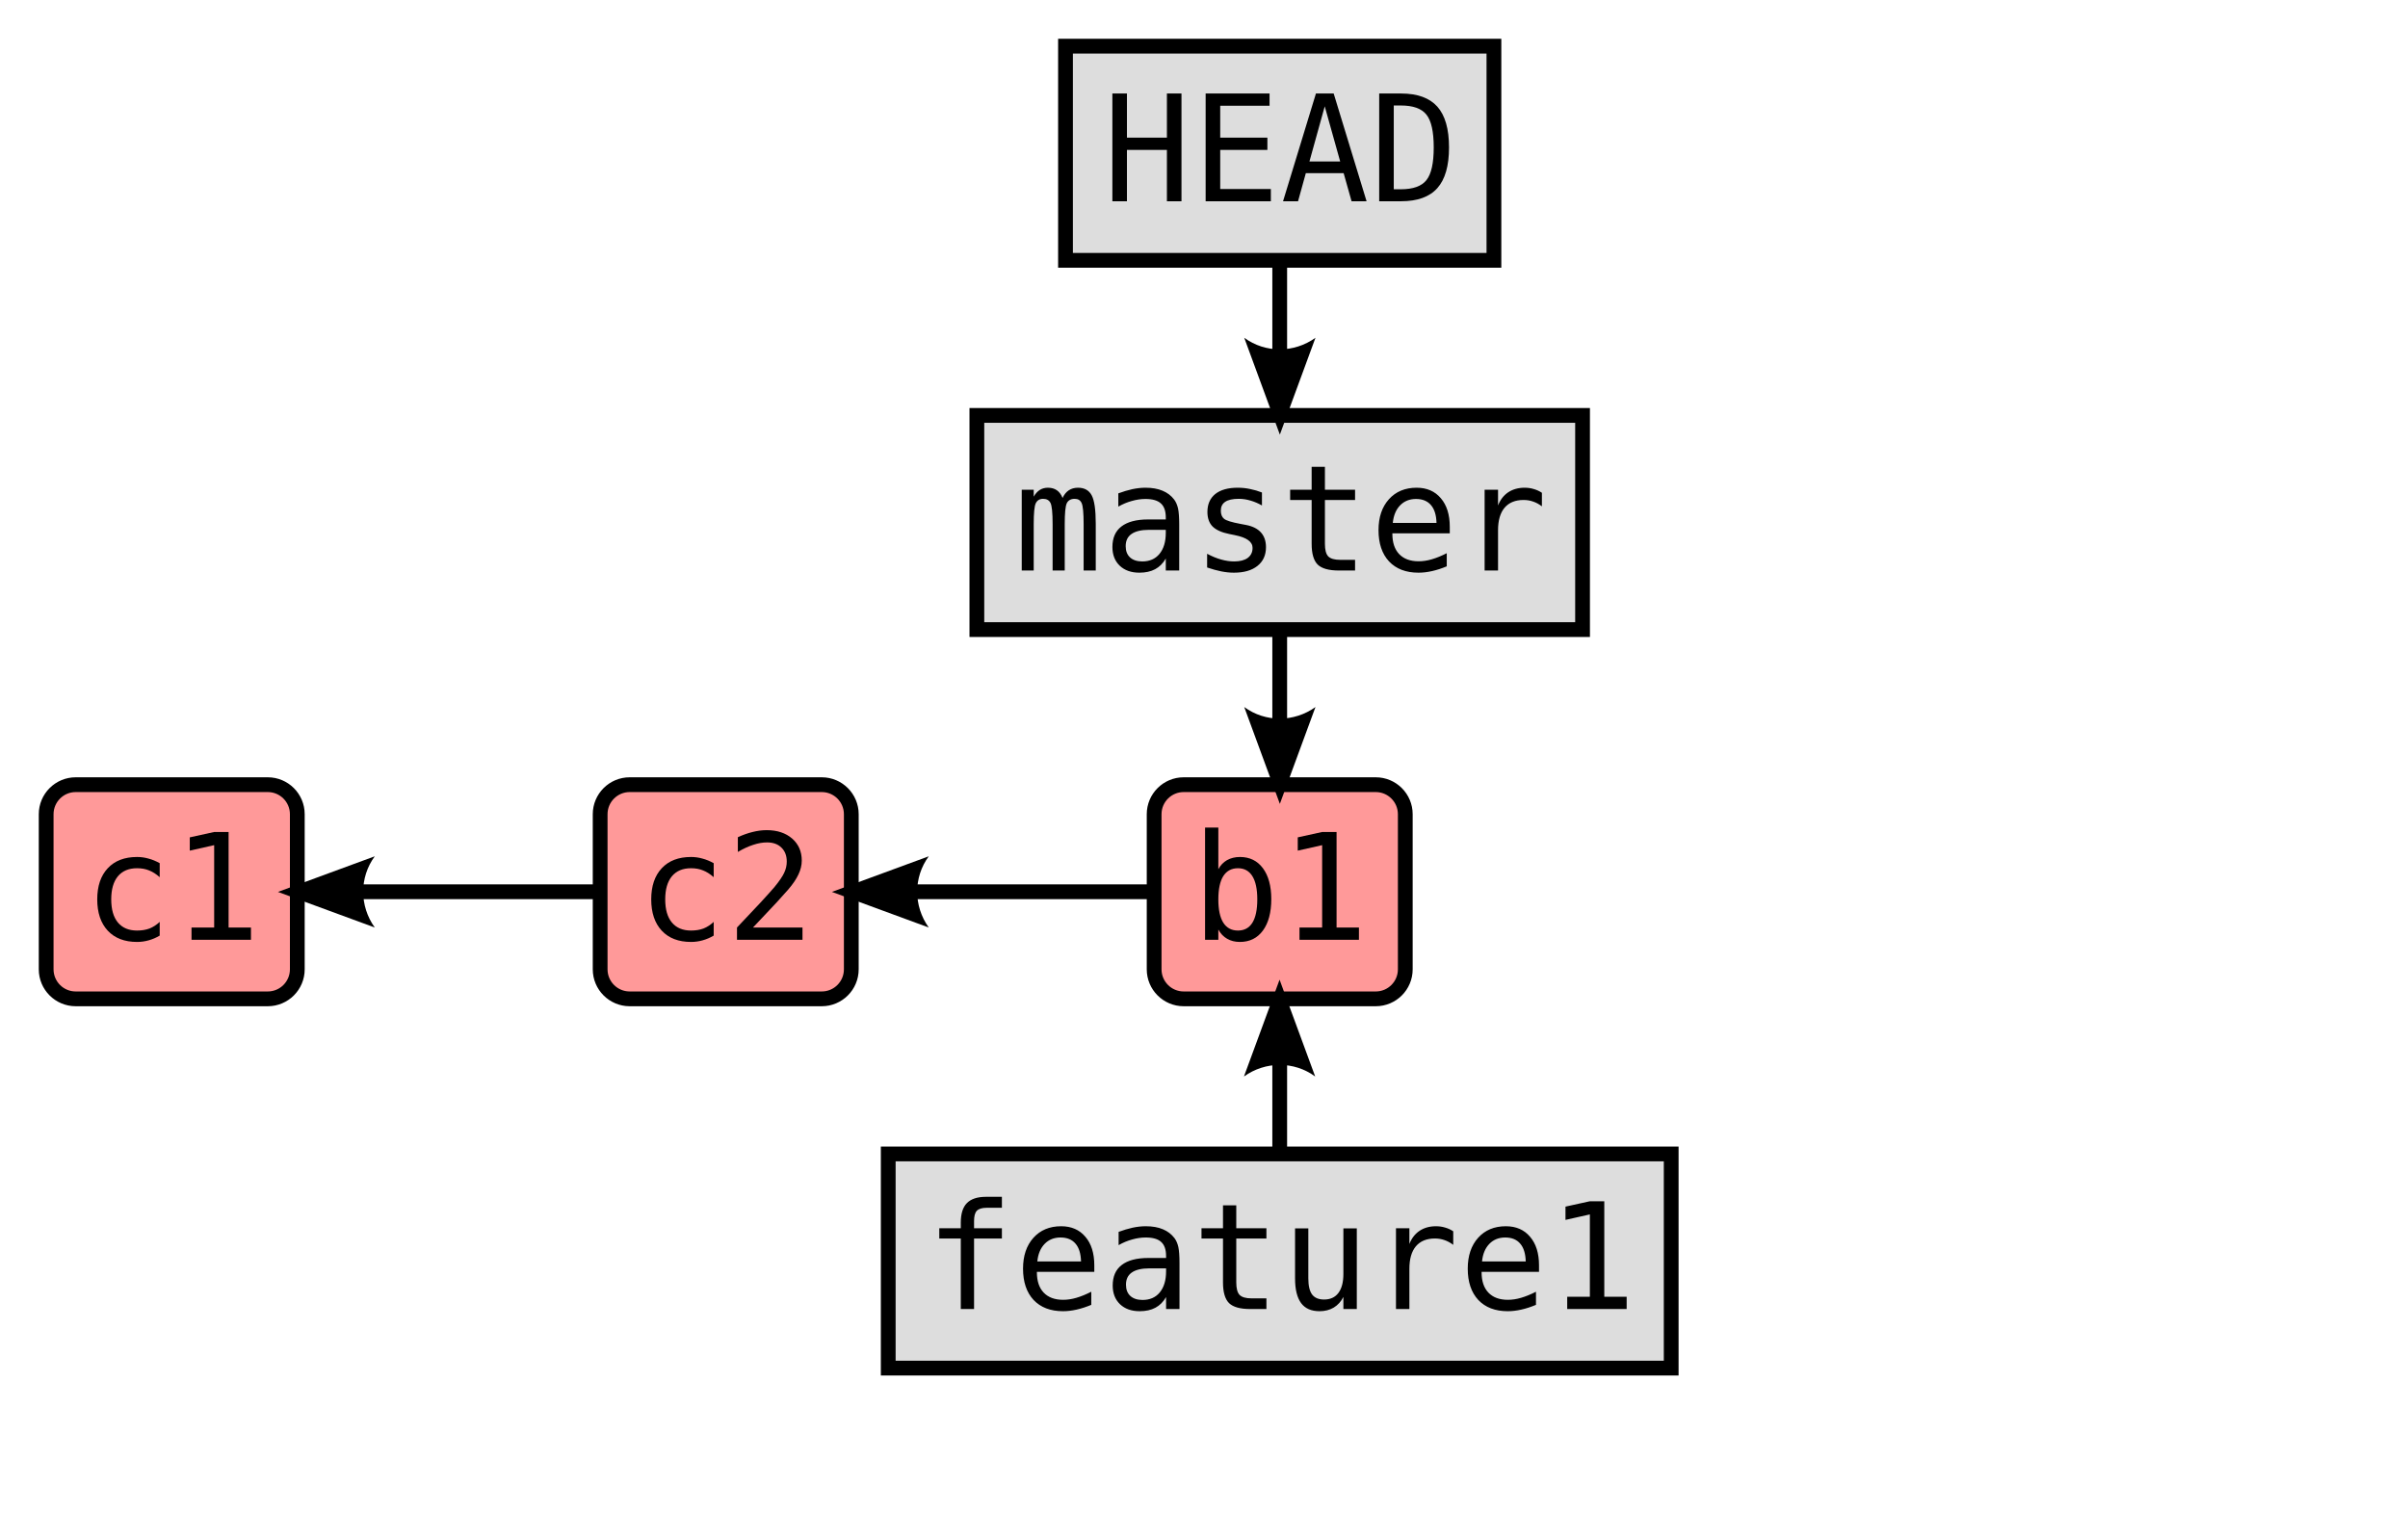
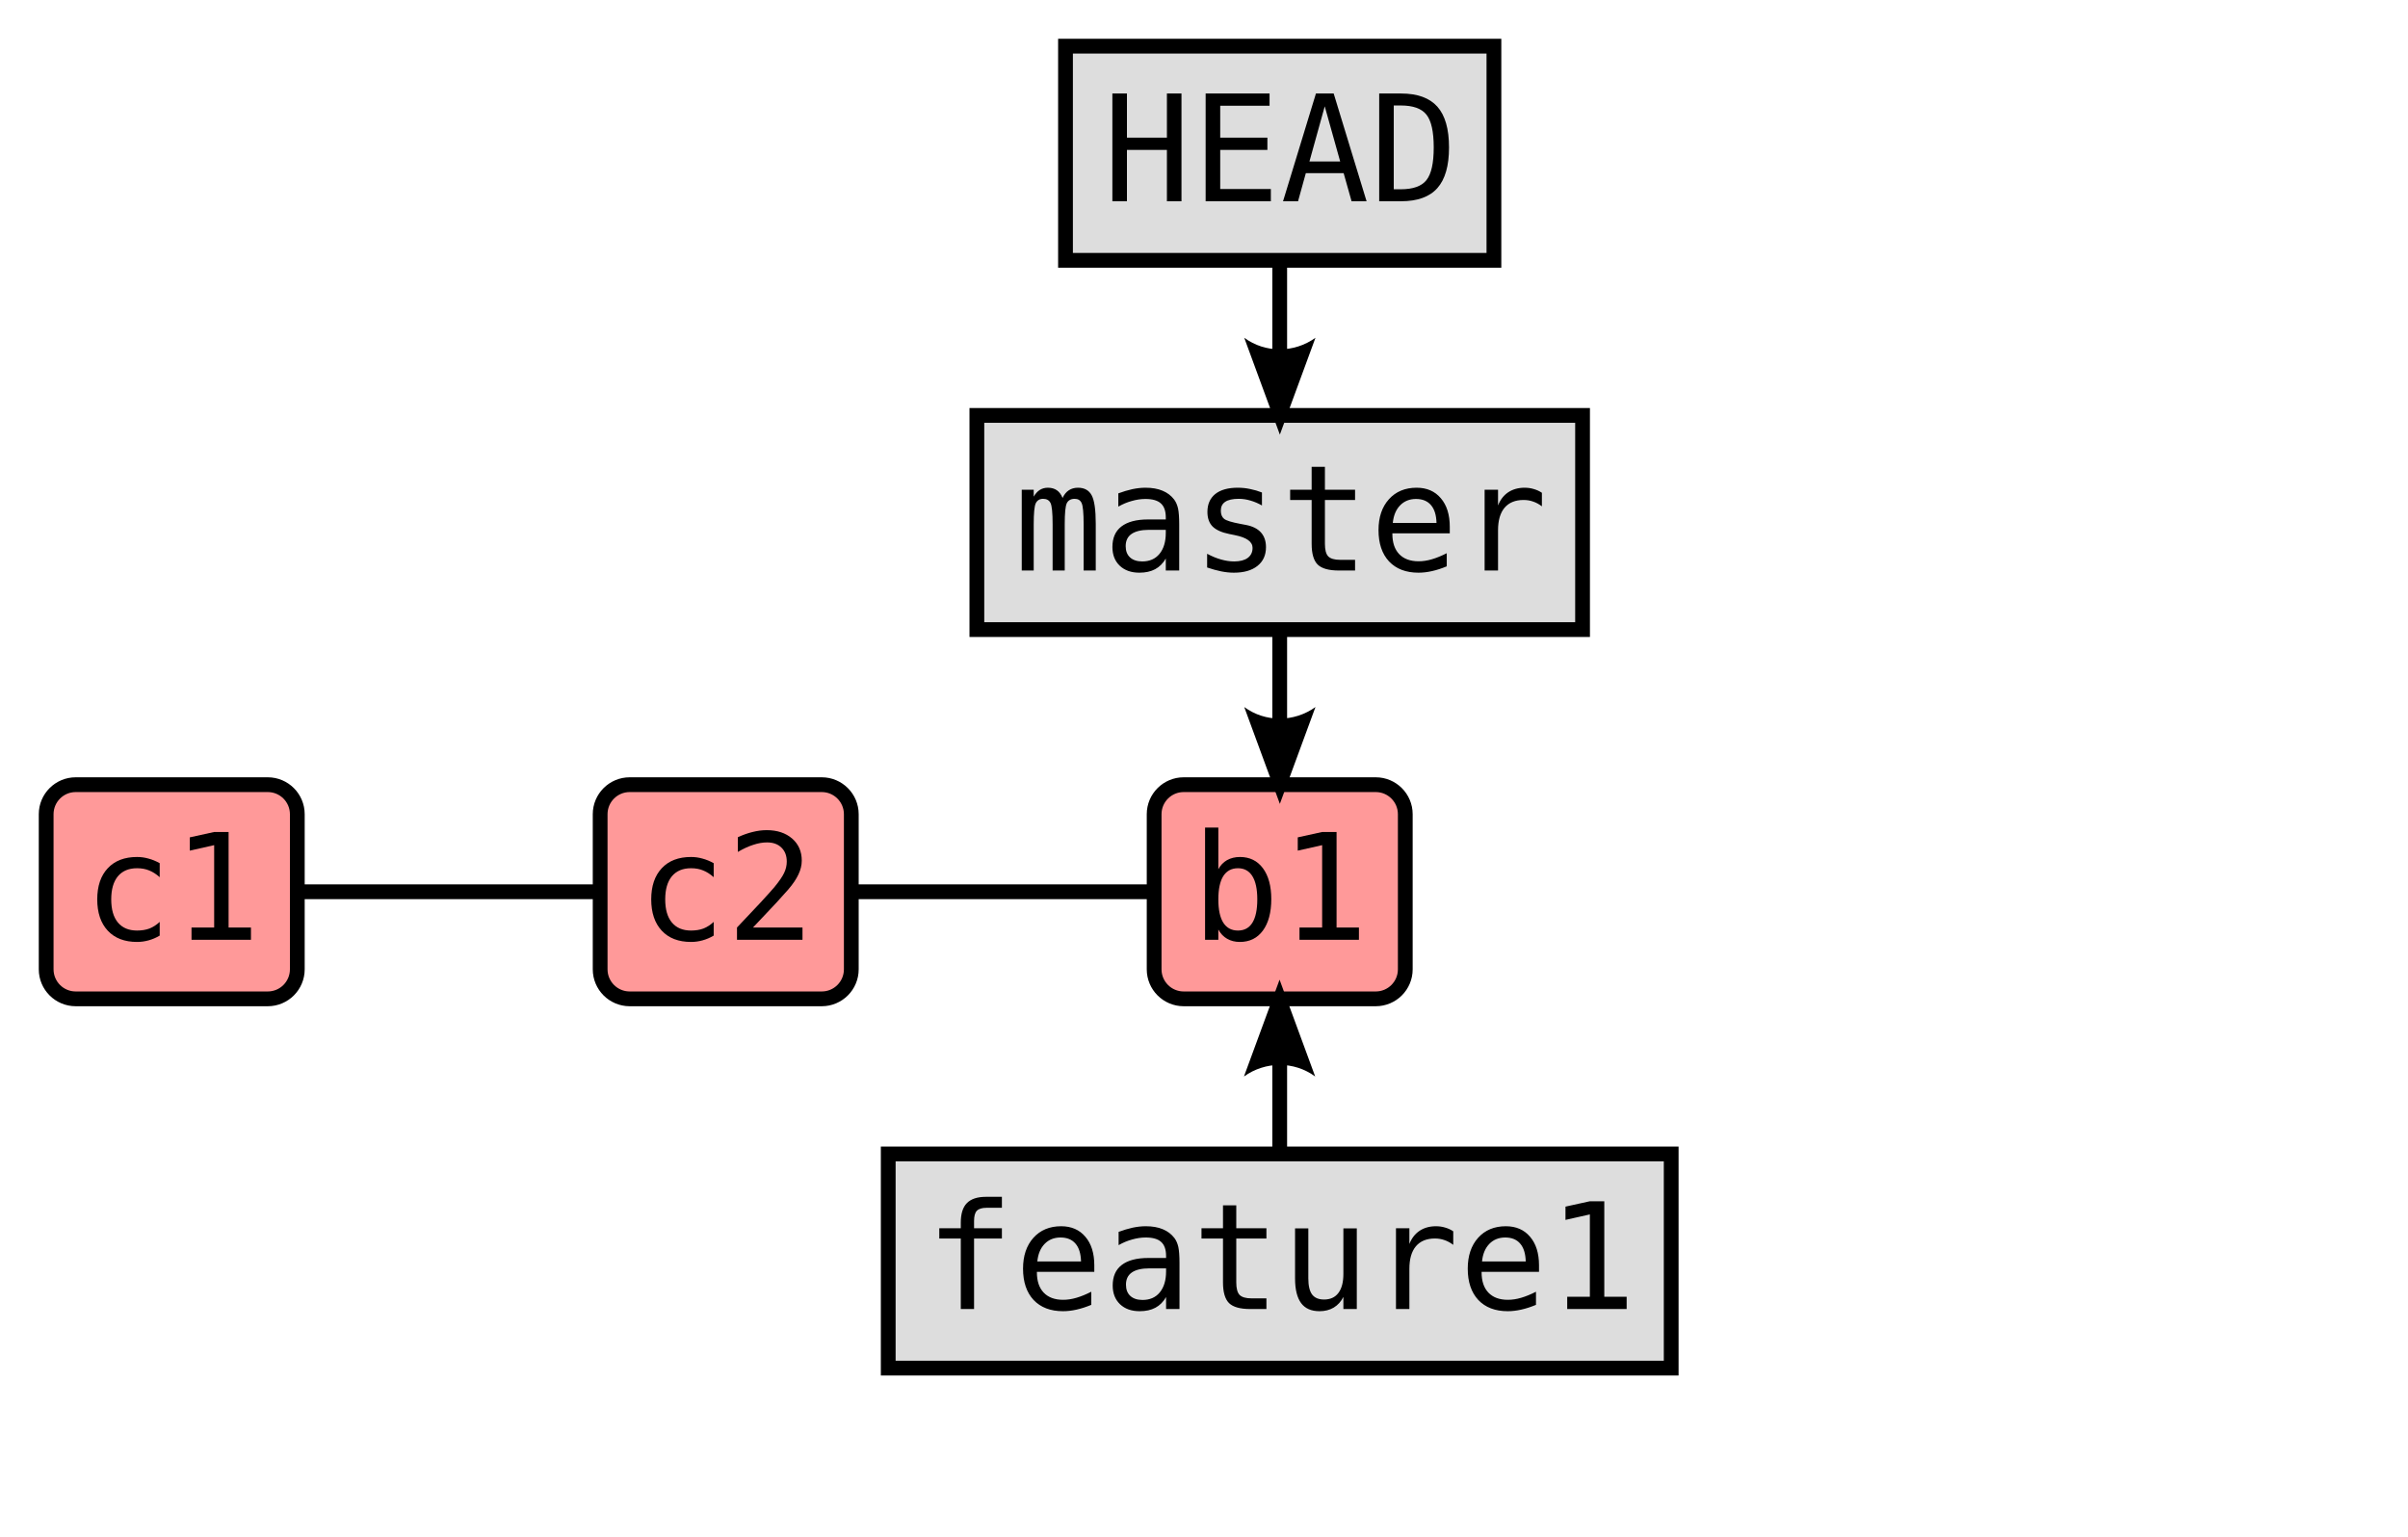
<svg xmlns="http://www.w3.org/2000/svg" width="260.8" height="166.4" id="svg2" version="1.1">
  <defs id="defs4">
    <marker orient="auto" refY="0.0" refX="0.0" id="Arrow2Mend" style="overflow:visible;">
      <path id="path3786" style="fill-rule:evenodd;stroke-width:0.625;stroke-linejoin:round;" d="M 8.719,4.034 L -2.207,0.016 L 8.719,-4.002 C 6.973,-1.63 6.983,1.616 8.719,4.034 z " transform="scale(0.6) rotate(180) translate(0,0)" />
    </marker>
  </defs>
  <g id="layer1">
    <rect style="fill:#ff9999;stroke:#000000;stroke-width:1.6;stroke-miterlimit:4;stroke-dasharray:none" id="rect2989" width="27.2" height="23.2" x="5" y="85" ry="3.2" />
    <text xml:space="preserve" style="font-size:16px;font-style:normal;font-weight:normal;line-height:125%;letter-spacing:0px;word-spacing:0px;fill:#000000;fill-opacity:1;stroke:none;font-family:DejaVu Sans Mono" x="9" y="101.8" id="text2985">
      <tspan id="tspan2987" x="9" y="101.8">c1</tspan>
    </text>
  </g>
  <g id="layer1">
    <rect style="fill:#ff9999;stroke:#000000;stroke-width:1.6;stroke-miterlimit:4;stroke-dasharray:none" id="rect2989" width="27.2" height="23.2" x="65" y="85" ry="3.2" />
    <text xml:space="preserve" style="font-size:16px;font-style:normal;font-weight:normal;line-height:125%;letter-spacing:0px;word-spacing:0px;fill:#000000;fill-opacity:1;stroke:none;font-family:DejaVu Sans Mono" x="69" y="101.8" id="text2985">
      <tspan id="tspan2987" x="69" y="101.8">c2</tspan>
    </text>
  </g>
-   <g id="layer1">
-     <path style="fill:none;stroke:#000000;stroke-width:1.6;stroke-linecap:butt;stroke-linejoin:miter;stroke-opacity:1;marker-end:url(#Arrow2Mend);stroke-miterlimit:4;stroke-dasharray:none" d="M 64.98,96.6 32.22,96.6" id="path2985" />
-   </g>
+   <line x1="64.98" y1="96.6" x2="32.22" y2="96.6" style="stroke:#000000; stroke-width:1.6; stroke-opacity:1.0" />
  <g id="layer1">
    <rect style="fill:#ff9999;stroke:#000000;stroke-width:1.6;stroke-miterlimit:4;stroke-dasharray:none" id="rect2989" width="27.2" height="23.2" x="125" y="85" ry="3.2" />
    <text xml:space="preserve" style="font-size:16px;font-style:normal;font-weight:normal;line-height:125%;letter-spacing:0px;word-spacing:0px;fill:#000000;fill-opacity:1;stroke:none;font-family:DejaVu Sans Mono" x="129" y="101.8" id="text2985">
      <tspan id="tspan2987" x="129" y="101.8">b1</tspan>
    </text>
  </g>
-   <g id="layer1">
-     <path style="fill:none;stroke:#000000;stroke-width:1.6;stroke-linecap:butt;stroke-linejoin:miter;stroke-opacity:1;marker-end:url(#Arrow2Mend);stroke-miterlimit:4;stroke-dasharray:none" d="M 124.98,96.6 92.22,96.6" id="path2985" />
-   </g>
+   <line x1="124.98" y1="96.6" x2="92.22" y2="96.6" style="stroke:#000000; stroke-width:1.6; stroke-opacity:1.0" />
  <g id="layer1">
    <rect style="fill:#dddddd;stroke:#000000;stroke-width:1.6;stroke-miterlimit:4;stroke-dasharray:none" id="rect2989" width="65.6" height="23.2" x="105.8" y="45" ry="0" />
    <text xml:space="preserve" style="font-size:16px;font-style:normal;font-weight:normal;line-height:125%;letter-spacing:0px;word-spacing:0px;fill:#000000;fill-opacity:1;stroke:none;font-family:DejaVu Sans Mono" x="109.8" y="61.8" id="text2985">
      <tspan id="tspan2987" x="109.8" y="61.8">master</tspan>
    </text>
  </g>
  <g id="layer1">
    <path style="fill:none;stroke:#000000;stroke-width:1.6;stroke-linecap:butt;stroke-linejoin:miter;stroke-opacity:1;marker-end:url(#Arrow2Mend);stroke-miterlimit:4;stroke-dasharray:none" d="M 138.6,68.24 138.6,84.96" id="path2985" />
  </g>
  <g id="layer1">
    <rect style="fill:#dddddd;stroke:#000000;stroke-width:1.6;stroke-miterlimit:4;stroke-dasharray:none" id="rect2989" width="46.4" height="23.2" x="115.4" y="5" ry="0" />
    <text xml:space="preserve" style="font-size:16px;font-style:normal;font-weight:normal;line-height:125%;letter-spacing:0px;word-spacing:0px;fill:#000000;fill-opacity:1;stroke:none;font-family:DejaVu Sans Mono" x="119.4" y="21.8" id="text2985">
      <tspan id="tspan2987" x="119.4" y="21.8">HEAD</tspan>
    </text>
  </g>
  <g id="layer1">
    <path style="fill:none;stroke:#000000;stroke-width:1.6;stroke-linecap:butt;stroke-linejoin:miter;stroke-opacity:1;marker-end:url(#Arrow2Mend);stroke-miterlimit:4;stroke-dasharray:none" d="M 138.6,28.24 138.6,44.96" id="path2985" />
  </g>
  <g id="layer1">
    <rect style="fill:#dddddd;stroke:#000000;stroke-width:1.6;stroke-miterlimit:4;stroke-dasharray:none" id="rect2989" width="84.8" height="23.2" x="96.2" y="125" ry="0" />
    <text xml:space="preserve" style="font-size:16px;font-style:normal;font-weight:normal;line-height:125%;letter-spacing:0px;word-spacing:0px;fill:#000000;fill-opacity:1;stroke:none;font-family:DejaVu Sans Mono" x="100.2" y="141.8" id="text2985">
      <tspan id="tspan2987" x="100.2" y="141.8">feature1</tspan>
    </text>
  </g>
  <g id="layer1">
    <path style="fill:none;stroke:#000000;stroke-width:1.6;stroke-linecap:butt;stroke-linejoin:miter;stroke-opacity:1;marker-end:url(#Arrow2Mend);stroke-miterlimit:4;stroke-dasharray:none" d="M 138.6,124.96 138.6,108.24" id="path2985" />
  </g>
</svg>
